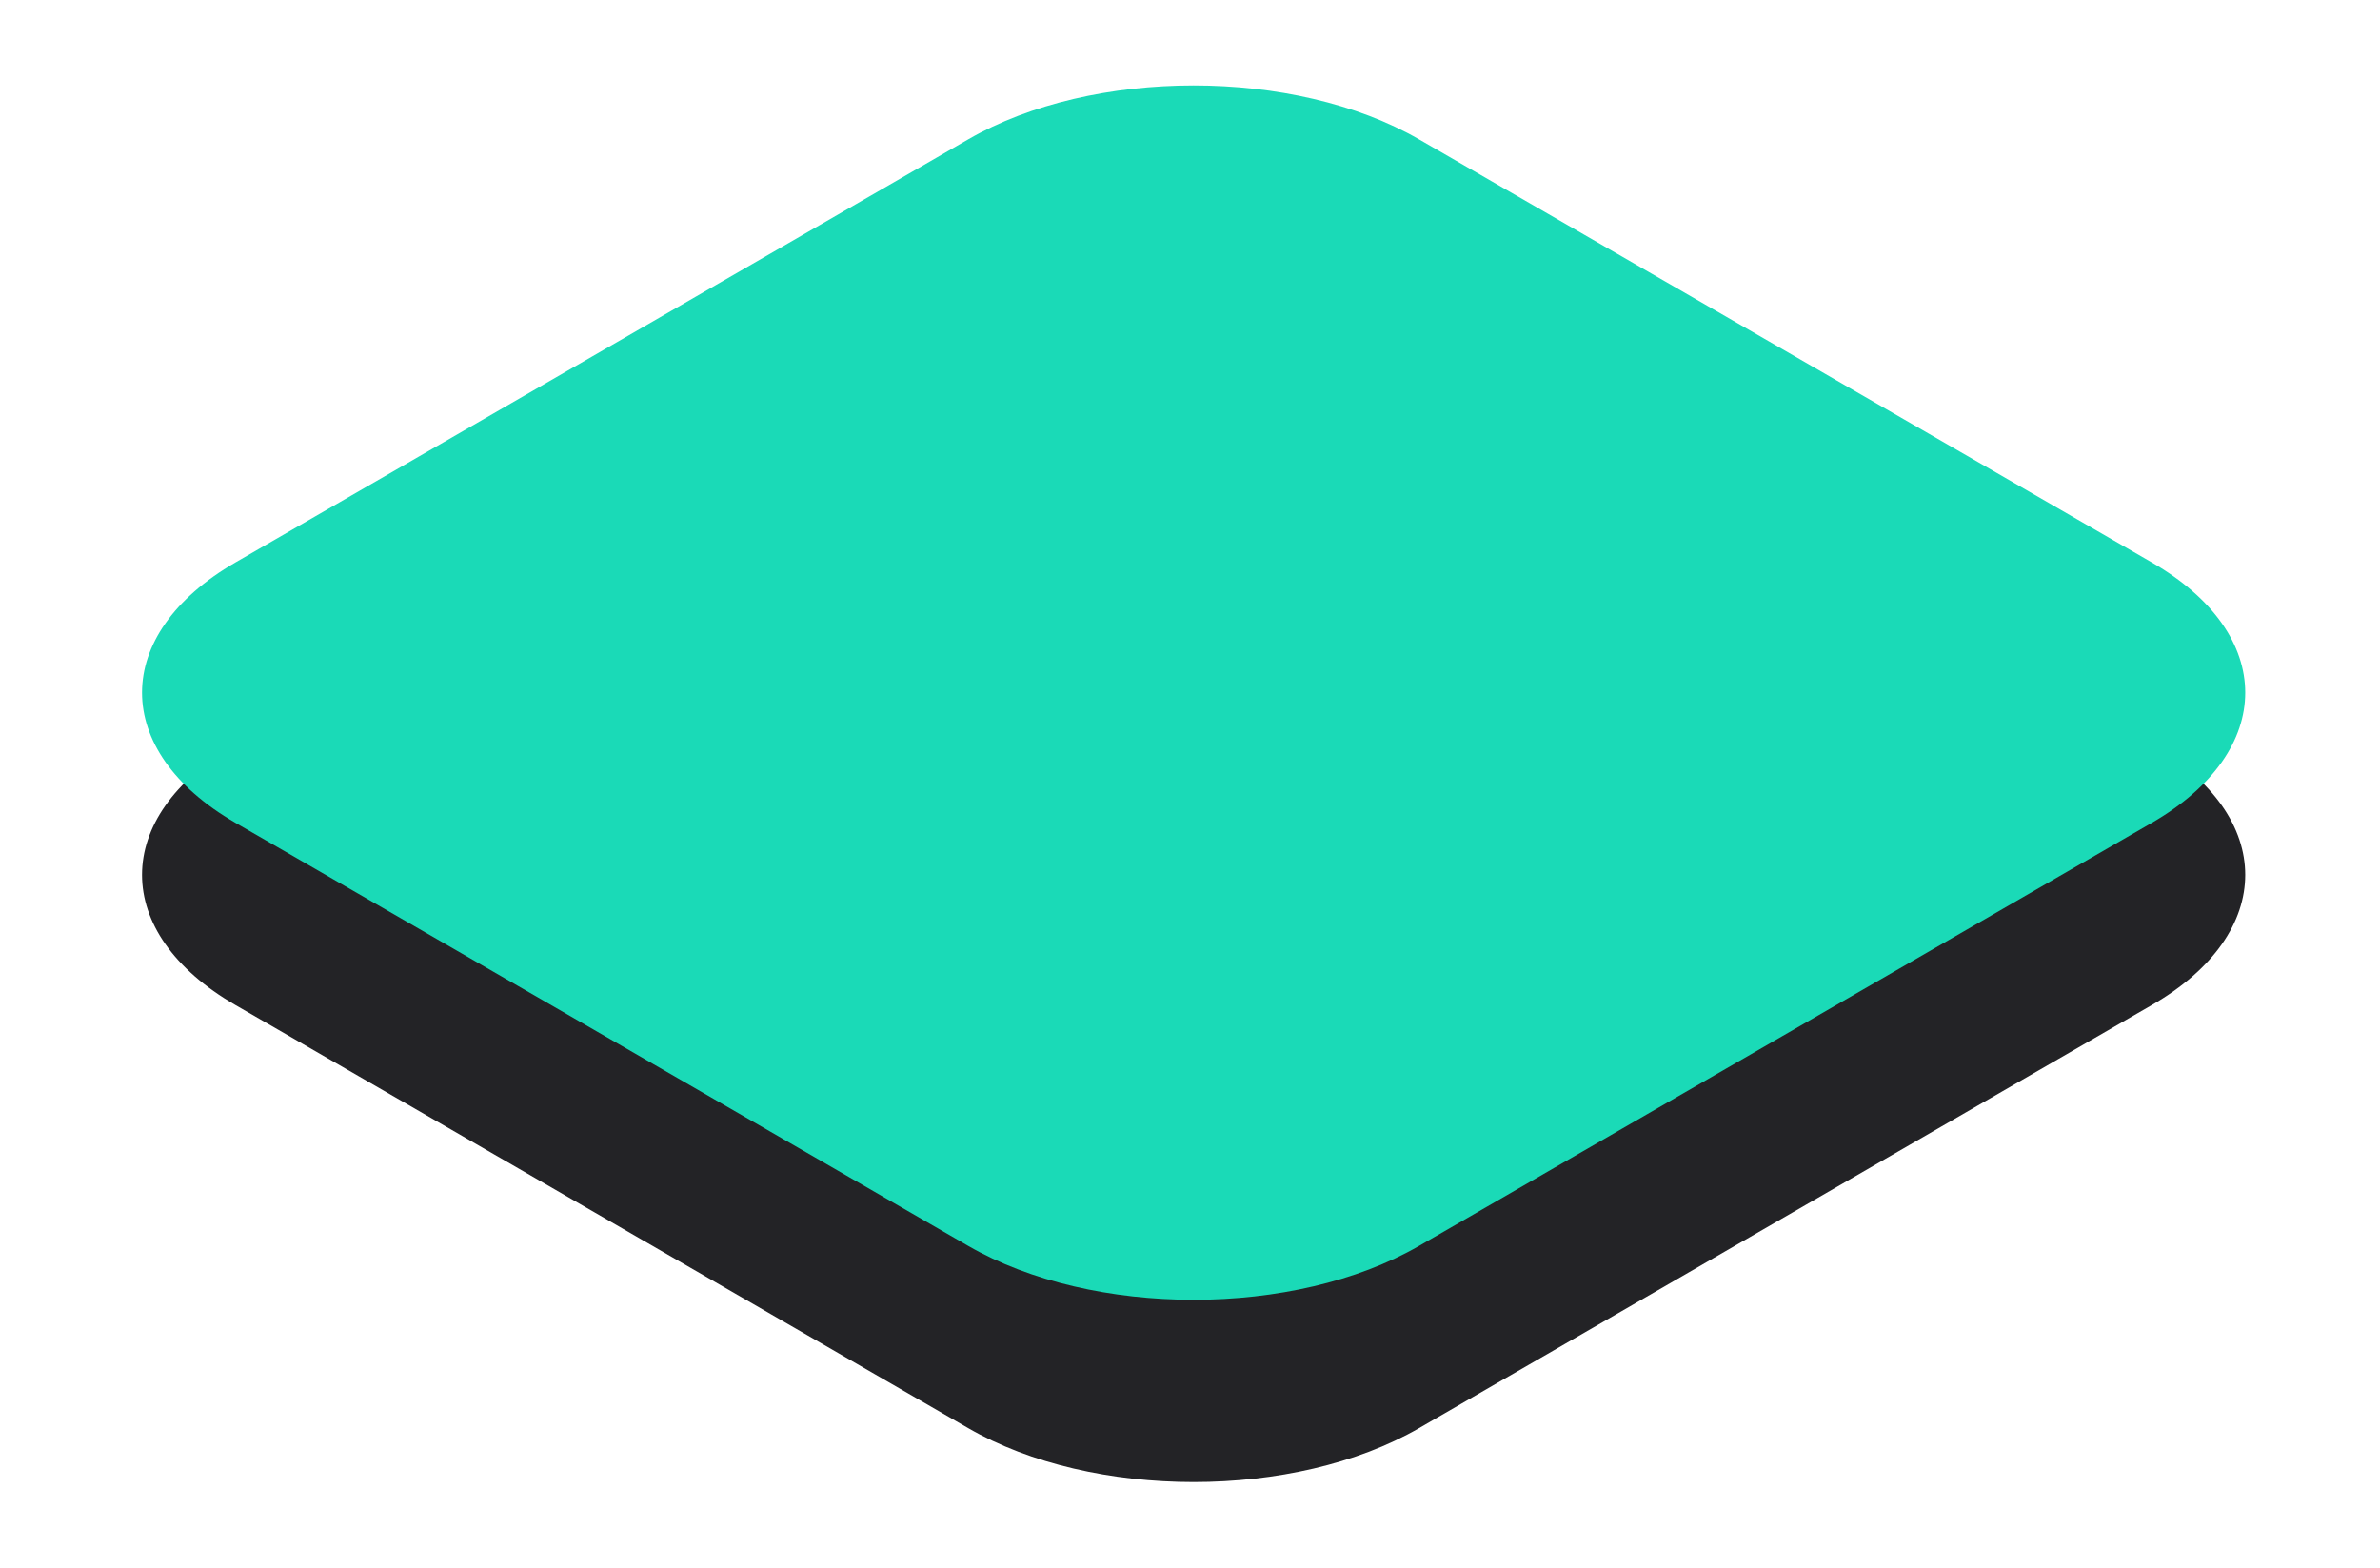
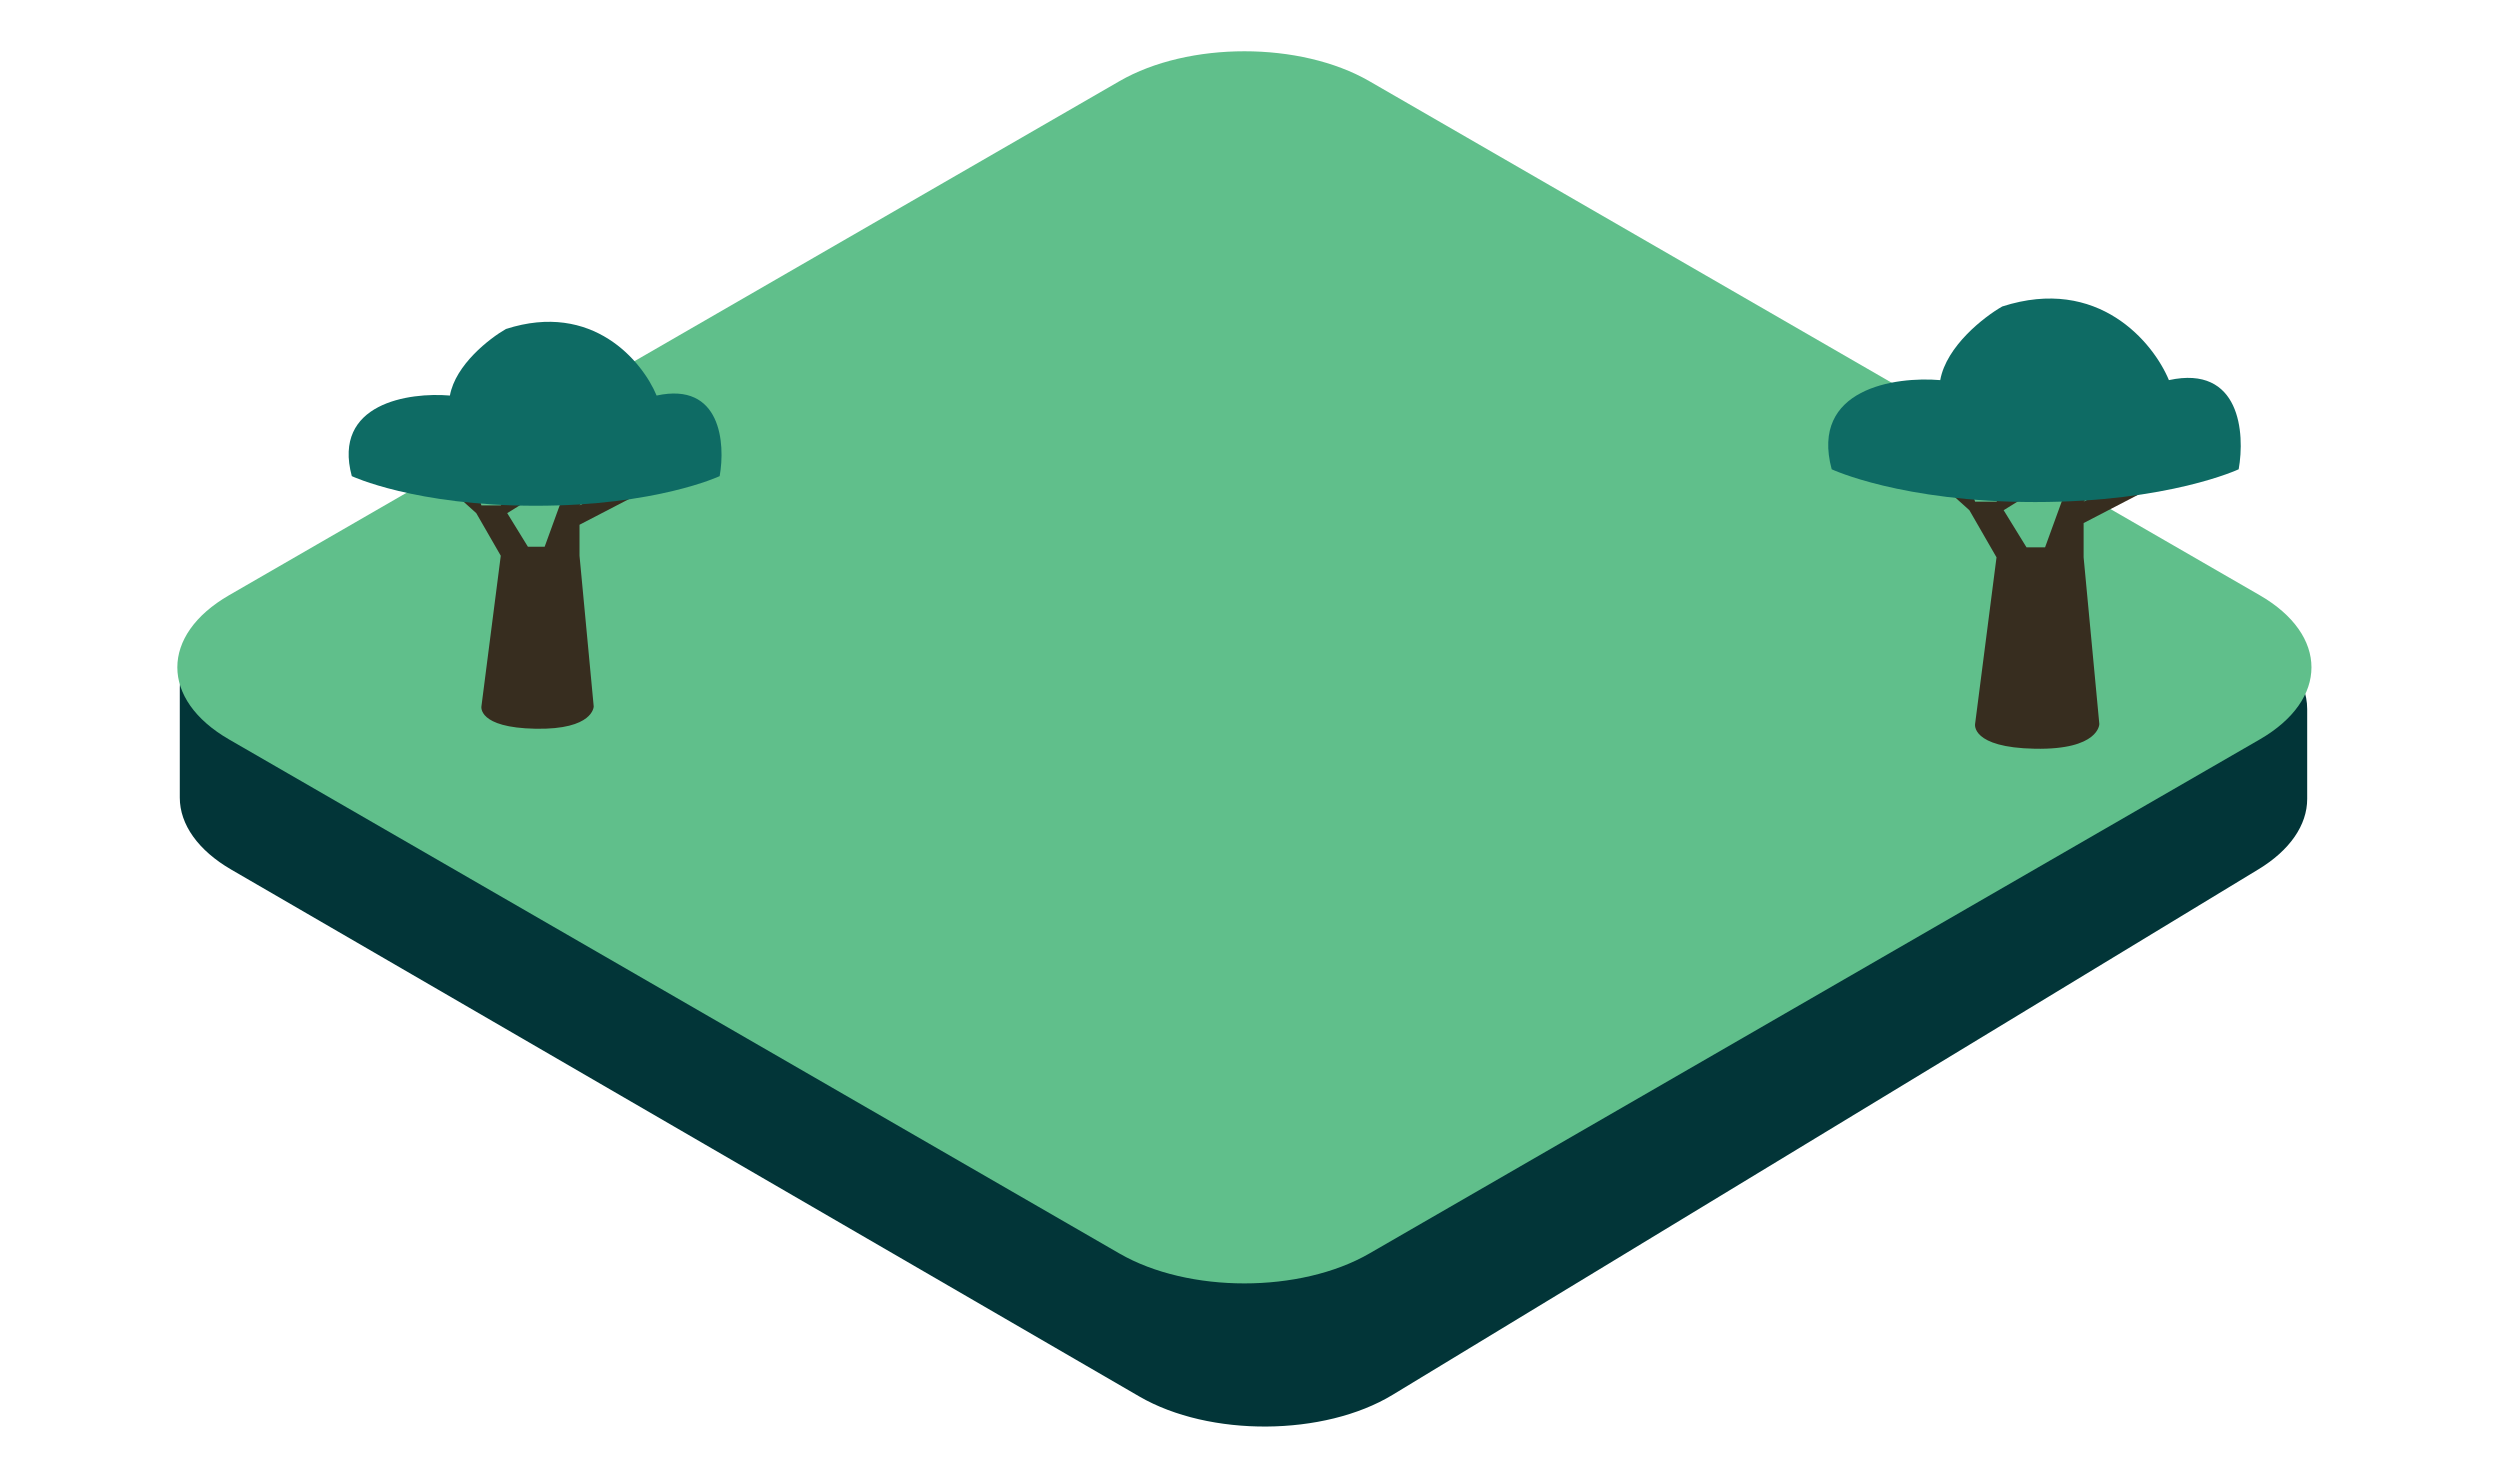
- <svg xmlns="http://www.w3.org/2000/svg" width="164" height="108" viewBox="0 0 164 108" fill="none">
-   <rect width="94.182" height="94.182" rx="17.939" transform="matrix(0.866025 0.5 -0.866025 0.5 82.251 13.1914)" fill="#232326" />
-   <rect width="94.182" height="94.182" rx="17.939" transform="matrix(0.866025 0.5 -0.866025 0.5 82.251 0.634277)" fill="#1ADAB7" />
+ <svg xmlns="http://www.w3.org/2000/svg" width="201" height="119" viewBox="0 0 201 119" fill="none">
+   <path d="M46.408 58.494L61.142 63.438" stroke="#D8E9F7" stroke-width="3.479" />
+   <path d="M107.401 14.786C102.091 12.173 94.281 12.174 88.972 14.787L19.442 49.023C16.278 50.581 14.455 52.861 14.455 55.262L14.455 64.13C14.455 66.298 15.942 68.378 18.59 69.914L91.605 112.279C97.245 115.551 106.451 115.491 111.963 112.146L181.586 69.889C184.097 68.365 185.498 66.342 185.498 64.238L185.498 57.003C185.498 54.601 183.674 52.32 180.508 50.762L107.401 14.786Z" fill="#023538" />
+   <path d="M110.092 6.524C104.546 3.322 95.553 3.322 90.007 6.524L18.418 47.856C12.871 51.058 12.871 56.25 18.418 59.452L90.007 100.784C95.553 103.986 104.546 103.986 110.092 100.784L181.681 59.452C187.228 56.25 187.228 51.058 181.681 47.856L110.092 6.524Z" fill="#60BF8B" />
+   <path d="M40.262 44.681L38.706 56.794C38.706 56.794 38.381 58.505 43.058 58.591C47.734 58.678 47.734 56.794 47.734 56.794L46.593 44.681V42.19L51.989 39.388H49.084L46.593 40.634L47.734 39.388H45.451L43.791 43.955H42.442L40.781 41.256L43.791 39.388H41.3L40.262 40.634H38.706L38.291 39.388H36.215L38.291 41.256L40.262 44.681Z" fill="#372D1F" />
+   <path d="M52.791 31.802C57.974 30.676 58.331 35.652 57.861 38.281C57.861 38.281 52.791 40.663 43.073 40.663C33.355 40.663 28.284 38.281 28.284 38.281C26.707 32.422 32.885 31.521 36.172 31.802C36.622 29.323 39.364 27.202 40.678 26.451C47.664 24.197 51.664 29.08 52.791 31.802Z" fill="#0E6B64" />
+   <path d="M160.52 44.81L158.797 58.211C158.797 58.211 158.438 60.103 163.612 60.199C168.786 60.295 168.786 58.211 168.786 58.211L167.523 44.81V42.054L173.494 38.955H170.279L167.523 40.332L168.786 38.955H166.26L164.423 44.006H162.931L161.094 41.021L164.423 38.955H161.668L160.52 40.332H158.797L158.338 38.955H156.042L158.338 41.021L160.52 44.81Z" fill="#372D1F" />
+   <path d="M174.38 30.562C180.114 29.316 180.509 34.821 179.99 37.73C179.99 37.73 174.38 40.365 163.629 40.365C152.877 40.365 147.268 37.73 147.268 37.73C145.523 31.248 152.358 30.251 155.994 30.562C156.492 27.82 159.526 25.472 160.98 24.641C168.708 22.148 173.134 27.55 174.38 30.562Z" fill="#0E6B64" />
</svg>
